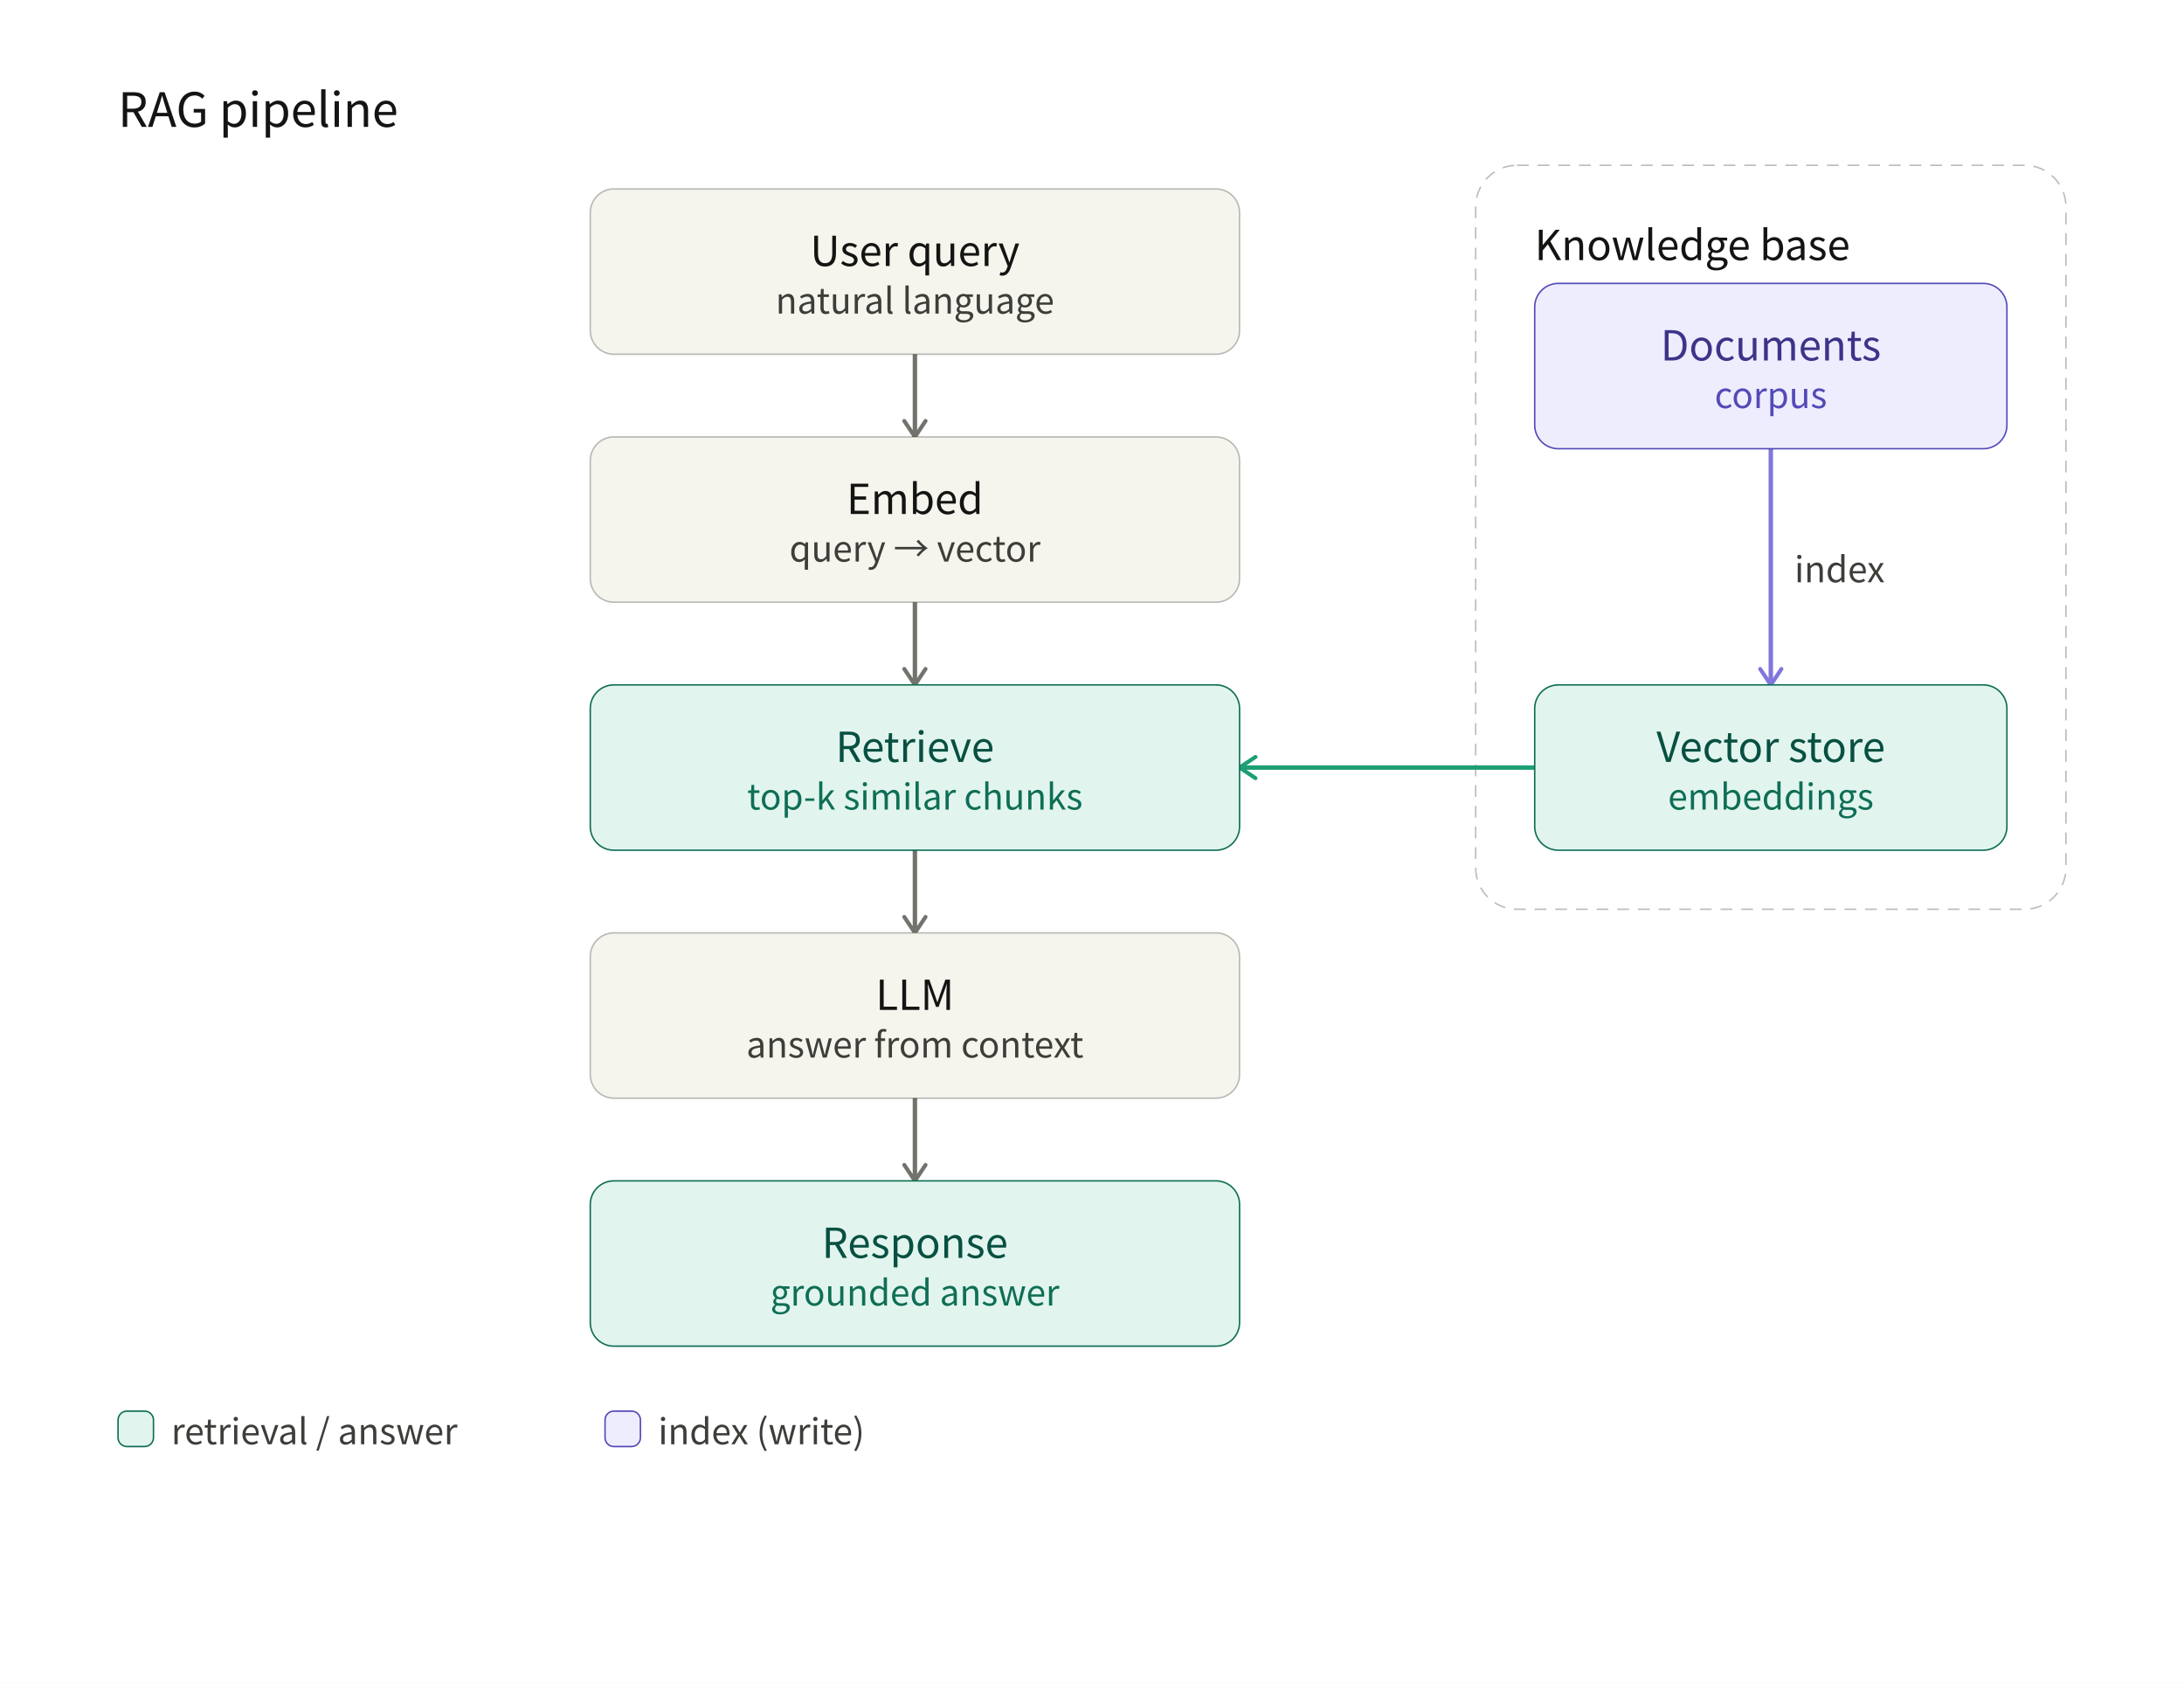
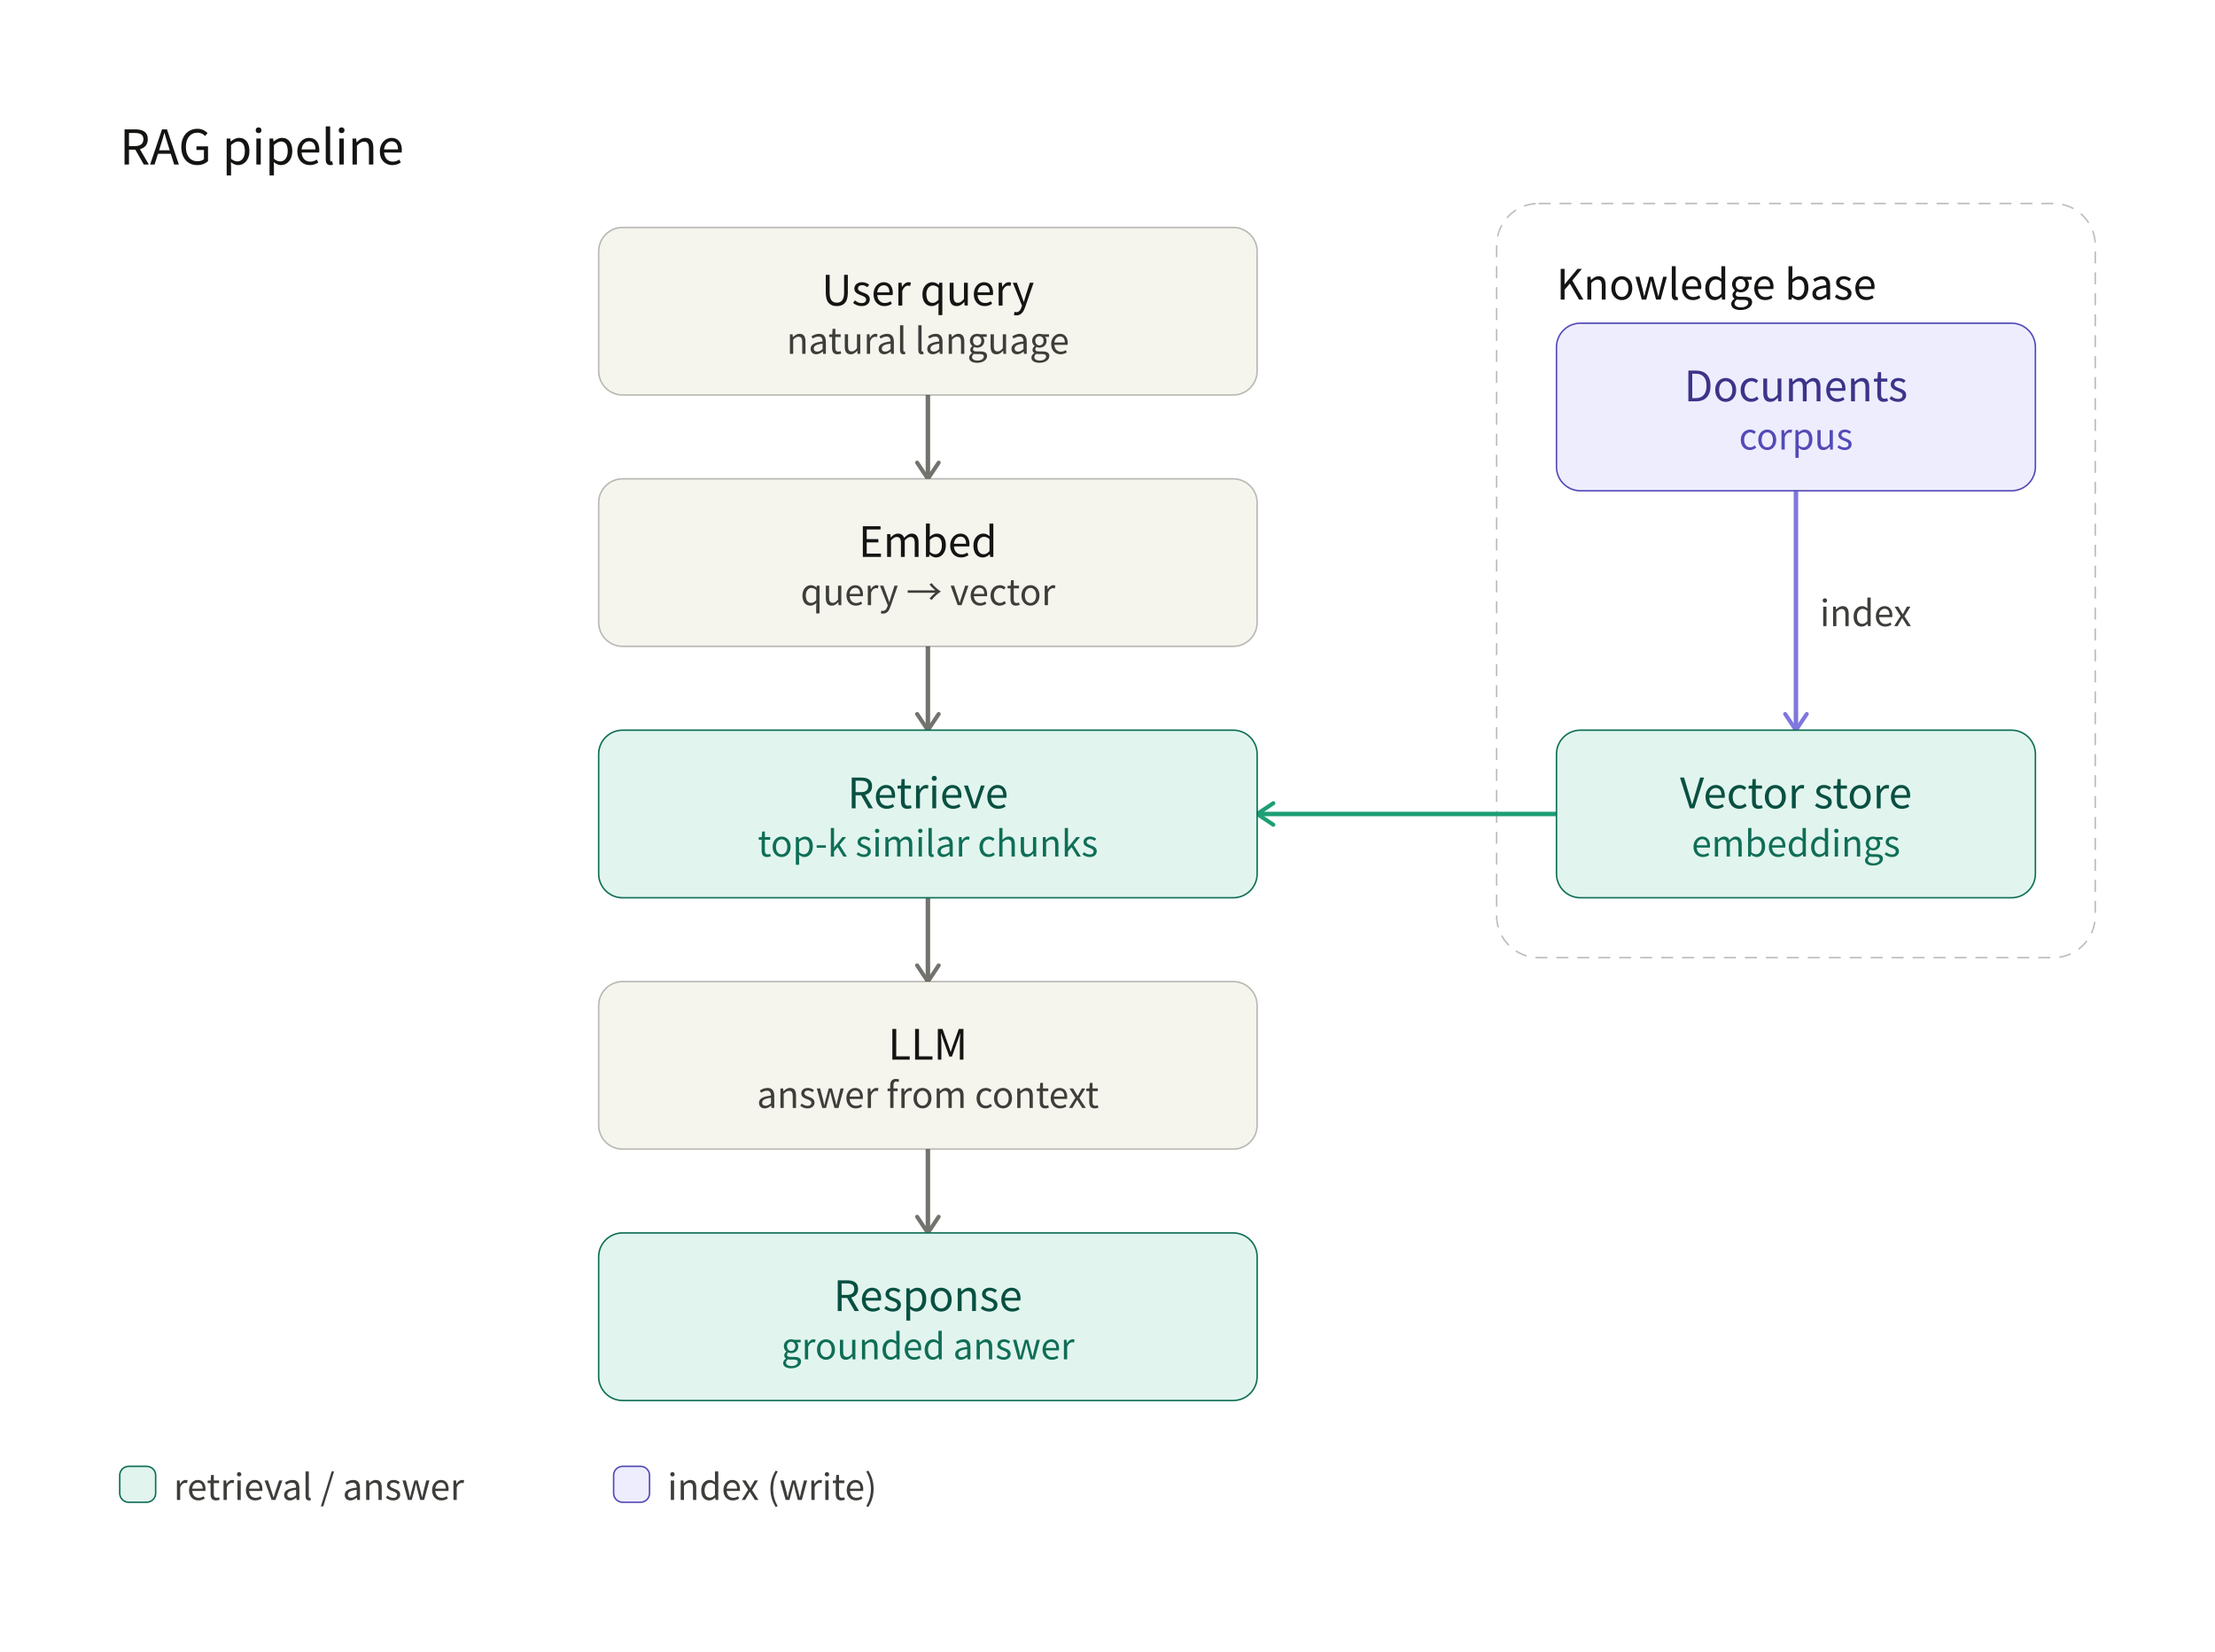
- <svg xmlns="http://www.w3.org/2000/svg" viewBox="0 0 740 570" width="740" height="570" role="img">
+ <svg xmlns="http://www.w3.org/2000/svg" viewBox="0 -12 740 552" width="740" height="552" role="img">
  <style>text { font-family: 'Anthropic Sans', -apple-system, BlinkMacSystemFont, 'Segoe UI', 'PingFang SC', 'Microsoft YaHei', 'Hiragino Sans GB', 'Noto Sans CJK SC', sans-serif; }</style>
  <defs>
    <marker id="arrow" viewBox="0 0 10 10" refX="8" refY="5" markerWidth="6" markerHeight="6" orient="auto-start-reverse">
      <path d="M2 1L8 5L2 9" fill="none" stroke="context-stroke" stroke-width="1.5" stroke-linecap="round" stroke-linejoin="round" />
    </marker>
  </defs>
-   <rect width="740" height="570" fill="#FFFFFF" />
+   <rect x="0" y="-12" width="740" height="552" fill="#FFFFFF" />
  <rect x="500" y="56" width="200" height="252" rx="14" fill="none" stroke="rgba(31,30,29,0.3)" stroke-width="0.5" stroke-dasharray="4 3" />
  <text x="520" y="82" dominant-baseline="central" font-size="14" font-weight="500" fill="#141413">Knowledge base</text>
  <line x1="310" y1="120" x2="310" y2="148" stroke="#73726C" stroke-width="1.5" stroke-linecap="round" marker-end="url(#arrow)" />
  <line x1="310" y1="204" x2="310" y2="232" stroke="#73726C" stroke-width="1.5" stroke-linecap="round" marker-end="url(#arrow)" />
  <line x1="310" y1="288" x2="310" y2="316" stroke="#73726C" stroke-width="1.5" stroke-linecap="round" marker-end="url(#arrow)" />
  <line x1="310" y1="372" x2="310" y2="400" stroke="#73726C" stroke-width="1.5" stroke-linecap="round" marker-end="url(#arrow)" />
  <line x1="600" y1="152" x2="600" y2="232" stroke="#7F77DD" stroke-width="1.5" stroke-linecap="round" marker-end="url(#arrow)" />
  <line x1="520" y1="260" x2="420" y2="260" stroke="#1D9E75" stroke-width="1.5" stroke-linecap="round" marker-end="url(#arrow)" />
  <rect x="200" y="64" width="220" height="56" rx="8" fill="#F5F4ED" stroke="rgba(31,30,29,0.3)" stroke-width="0.5" />
  <rect x="200" y="148" width="220" height="56" rx="8" fill="#F5F4ED" stroke="rgba(31,30,29,0.3)" stroke-width="0.5" />
  <rect x="200" y="232" width="220" height="56" rx="8" fill="#E1F5EE" stroke="#0F6E56" stroke-width="0.5" />
  <rect x="200" y="316" width="220" height="56" rx="8" fill="#F5F4ED" stroke="rgba(31,30,29,0.3)" stroke-width="0.5" />
  <rect x="200" y="400" width="220" height="56" rx="8" fill="#E1F5EE" stroke="#0F6E56" stroke-width="0.5" />
  <rect x="520" y="96" width="160" height="56" rx="8" fill="#EEEDFE" stroke="#534AB7" stroke-width="0.5" />
  <rect x="520" y="232" width="160" height="56" rx="8" fill="#E1F5EE" stroke="#0F6E56" stroke-width="0.5" />
  <text x="310" y="84" text-anchor="middle" dominant-baseline="central" font-size="14" font-weight="500" fill="#141413">User query</text>
  <text x="310" y="101" text-anchor="middle" dominant-baseline="central" font-size="12" fill="#3D3D3A">natural language</text>
  <text x="310" y="168" text-anchor="middle" dominant-baseline="central" font-size="14" font-weight="500" fill="#141413">Embed</text>
  <text x="310" y="185" text-anchor="middle" dominant-baseline="central" font-size="12" fill="#3D3D3A">query → vector</text>
  <text x="310" y="252" text-anchor="middle" dominant-baseline="central" font-size="14" font-weight="500" fill="#085041">Retrieve</text>
  <text x="310" y="269" text-anchor="middle" dominant-baseline="central" font-size="12" fill="#0F6E56">top-k similar chunks</text>
  <text x="310" y="336" text-anchor="middle" dominant-baseline="central" font-size="14" font-weight="500" fill="#141413">LLM</text>
  <text x="310" y="353" text-anchor="middle" dominant-baseline="central" font-size="12" fill="#3D3D3A">answer from context</text>
  <text x="310" y="420" text-anchor="middle" dominant-baseline="central" font-size="14" font-weight="500" fill="#085041">Response</text>
  <text x="310" y="437" text-anchor="middle" dominant-baseline="central" font-size="12" fill="#0F6E56">grounded answer</text>
  <text x="600" y="116" text-anchor="middle" dominant-baseline="central" font-size="14" font-weight="500" fill="#3C3489">Documents</text>
  <text x="600" y="133" text-anchor="middle" dominant-baseline="central" font-size="12" fill="#534AB7">corpus</text>
  <text x="600" y="252" text-anchor="middle" dominant-baseline="central" font-size="14" font-weight="500" fill="#085041">Vector store</text>
  <text x="600" y="269" text-anchor="middle" dominant-baseline="central" font-size="12" fill="#0F6E56">embeddings</text>
  <text x="40" y="36" dominant-baseline="central" font-size="16" font-weight="500" fill="#141413">RAG pipeline</text>
  <text x="608" y="192" text-anchor="start" dominant-baseline="central" font-size="12" fill="#3D3D3A">index</text>
  <rect x="40" y="478" width="12" height="12" rx="3" fill="#E1F5EE" stroke="#0F6E56" stroke-width="0.5" />
  <text x="58" y="484" dominant-baseline="central" font-size="12" fill="#3D3D3A">retrieval / answer</text>
  <rect x="205" y="478" width="12" height="12" rx="3" fill="#EEEDFE" stroke="#534AB7" stroke-width="0.5" />
  <text x="223" y="484" dominant-baseline="central" font-size="12" fill="#3D3D3A">index (write)</text>
</svg>
